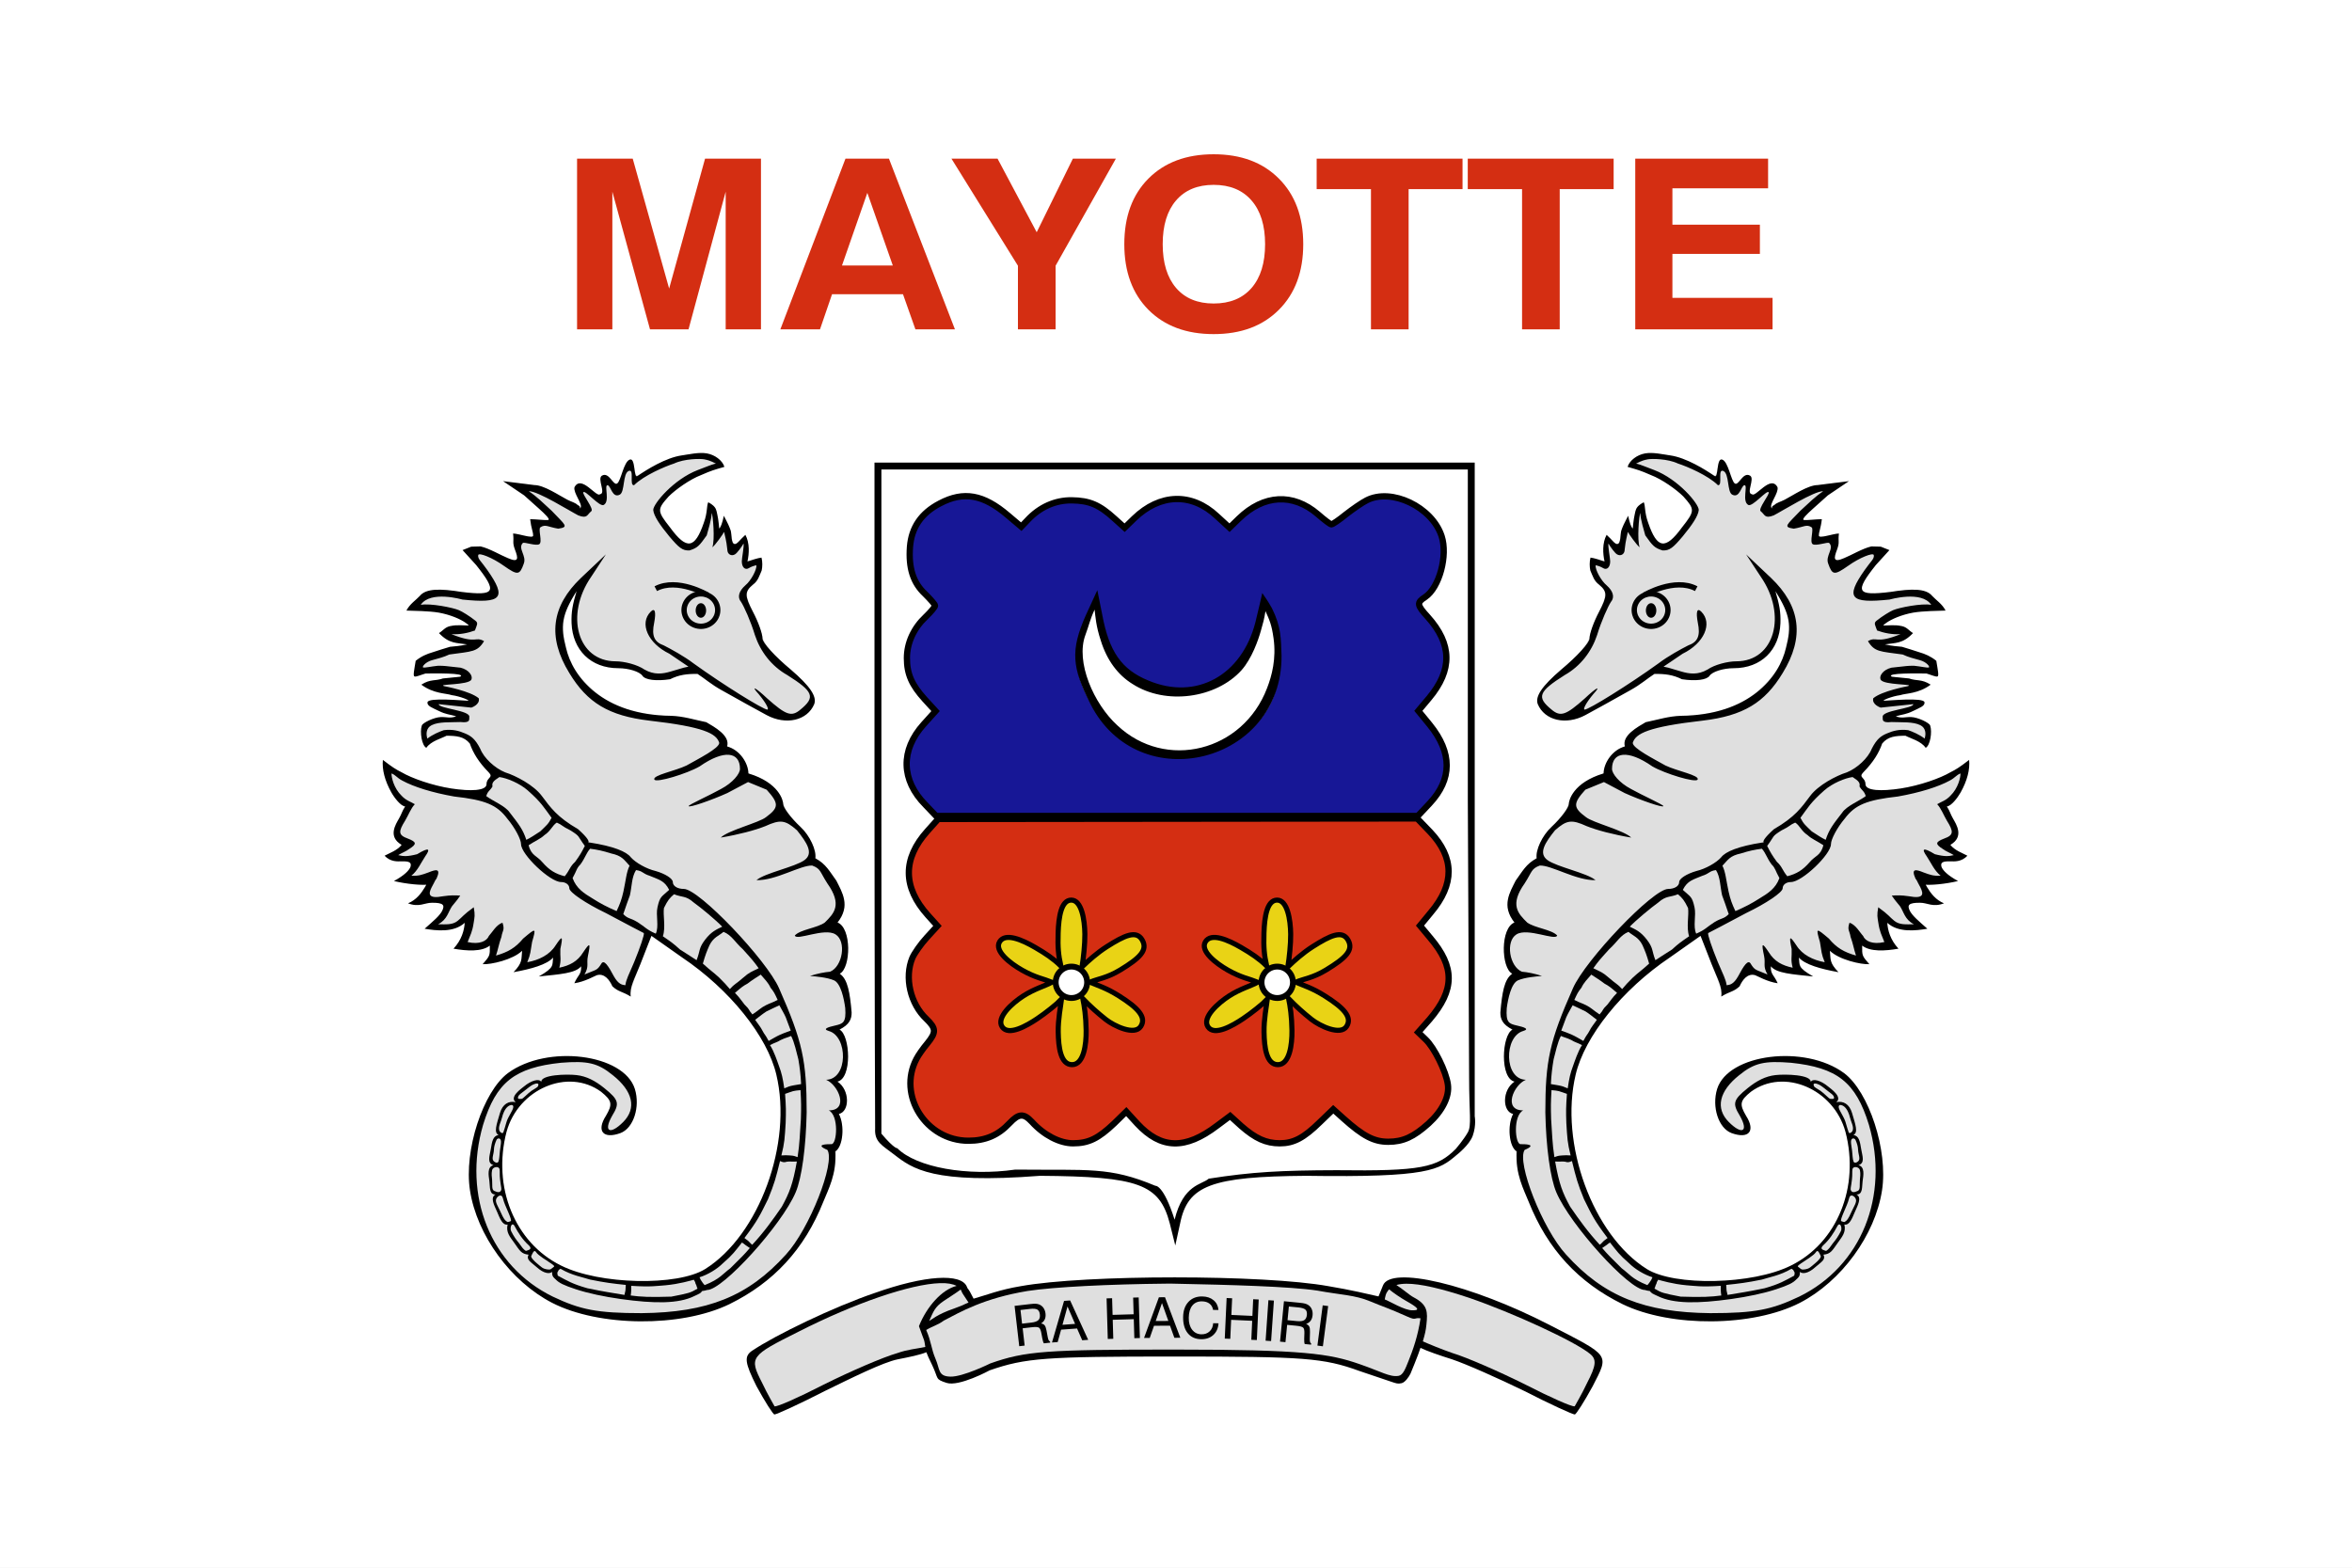
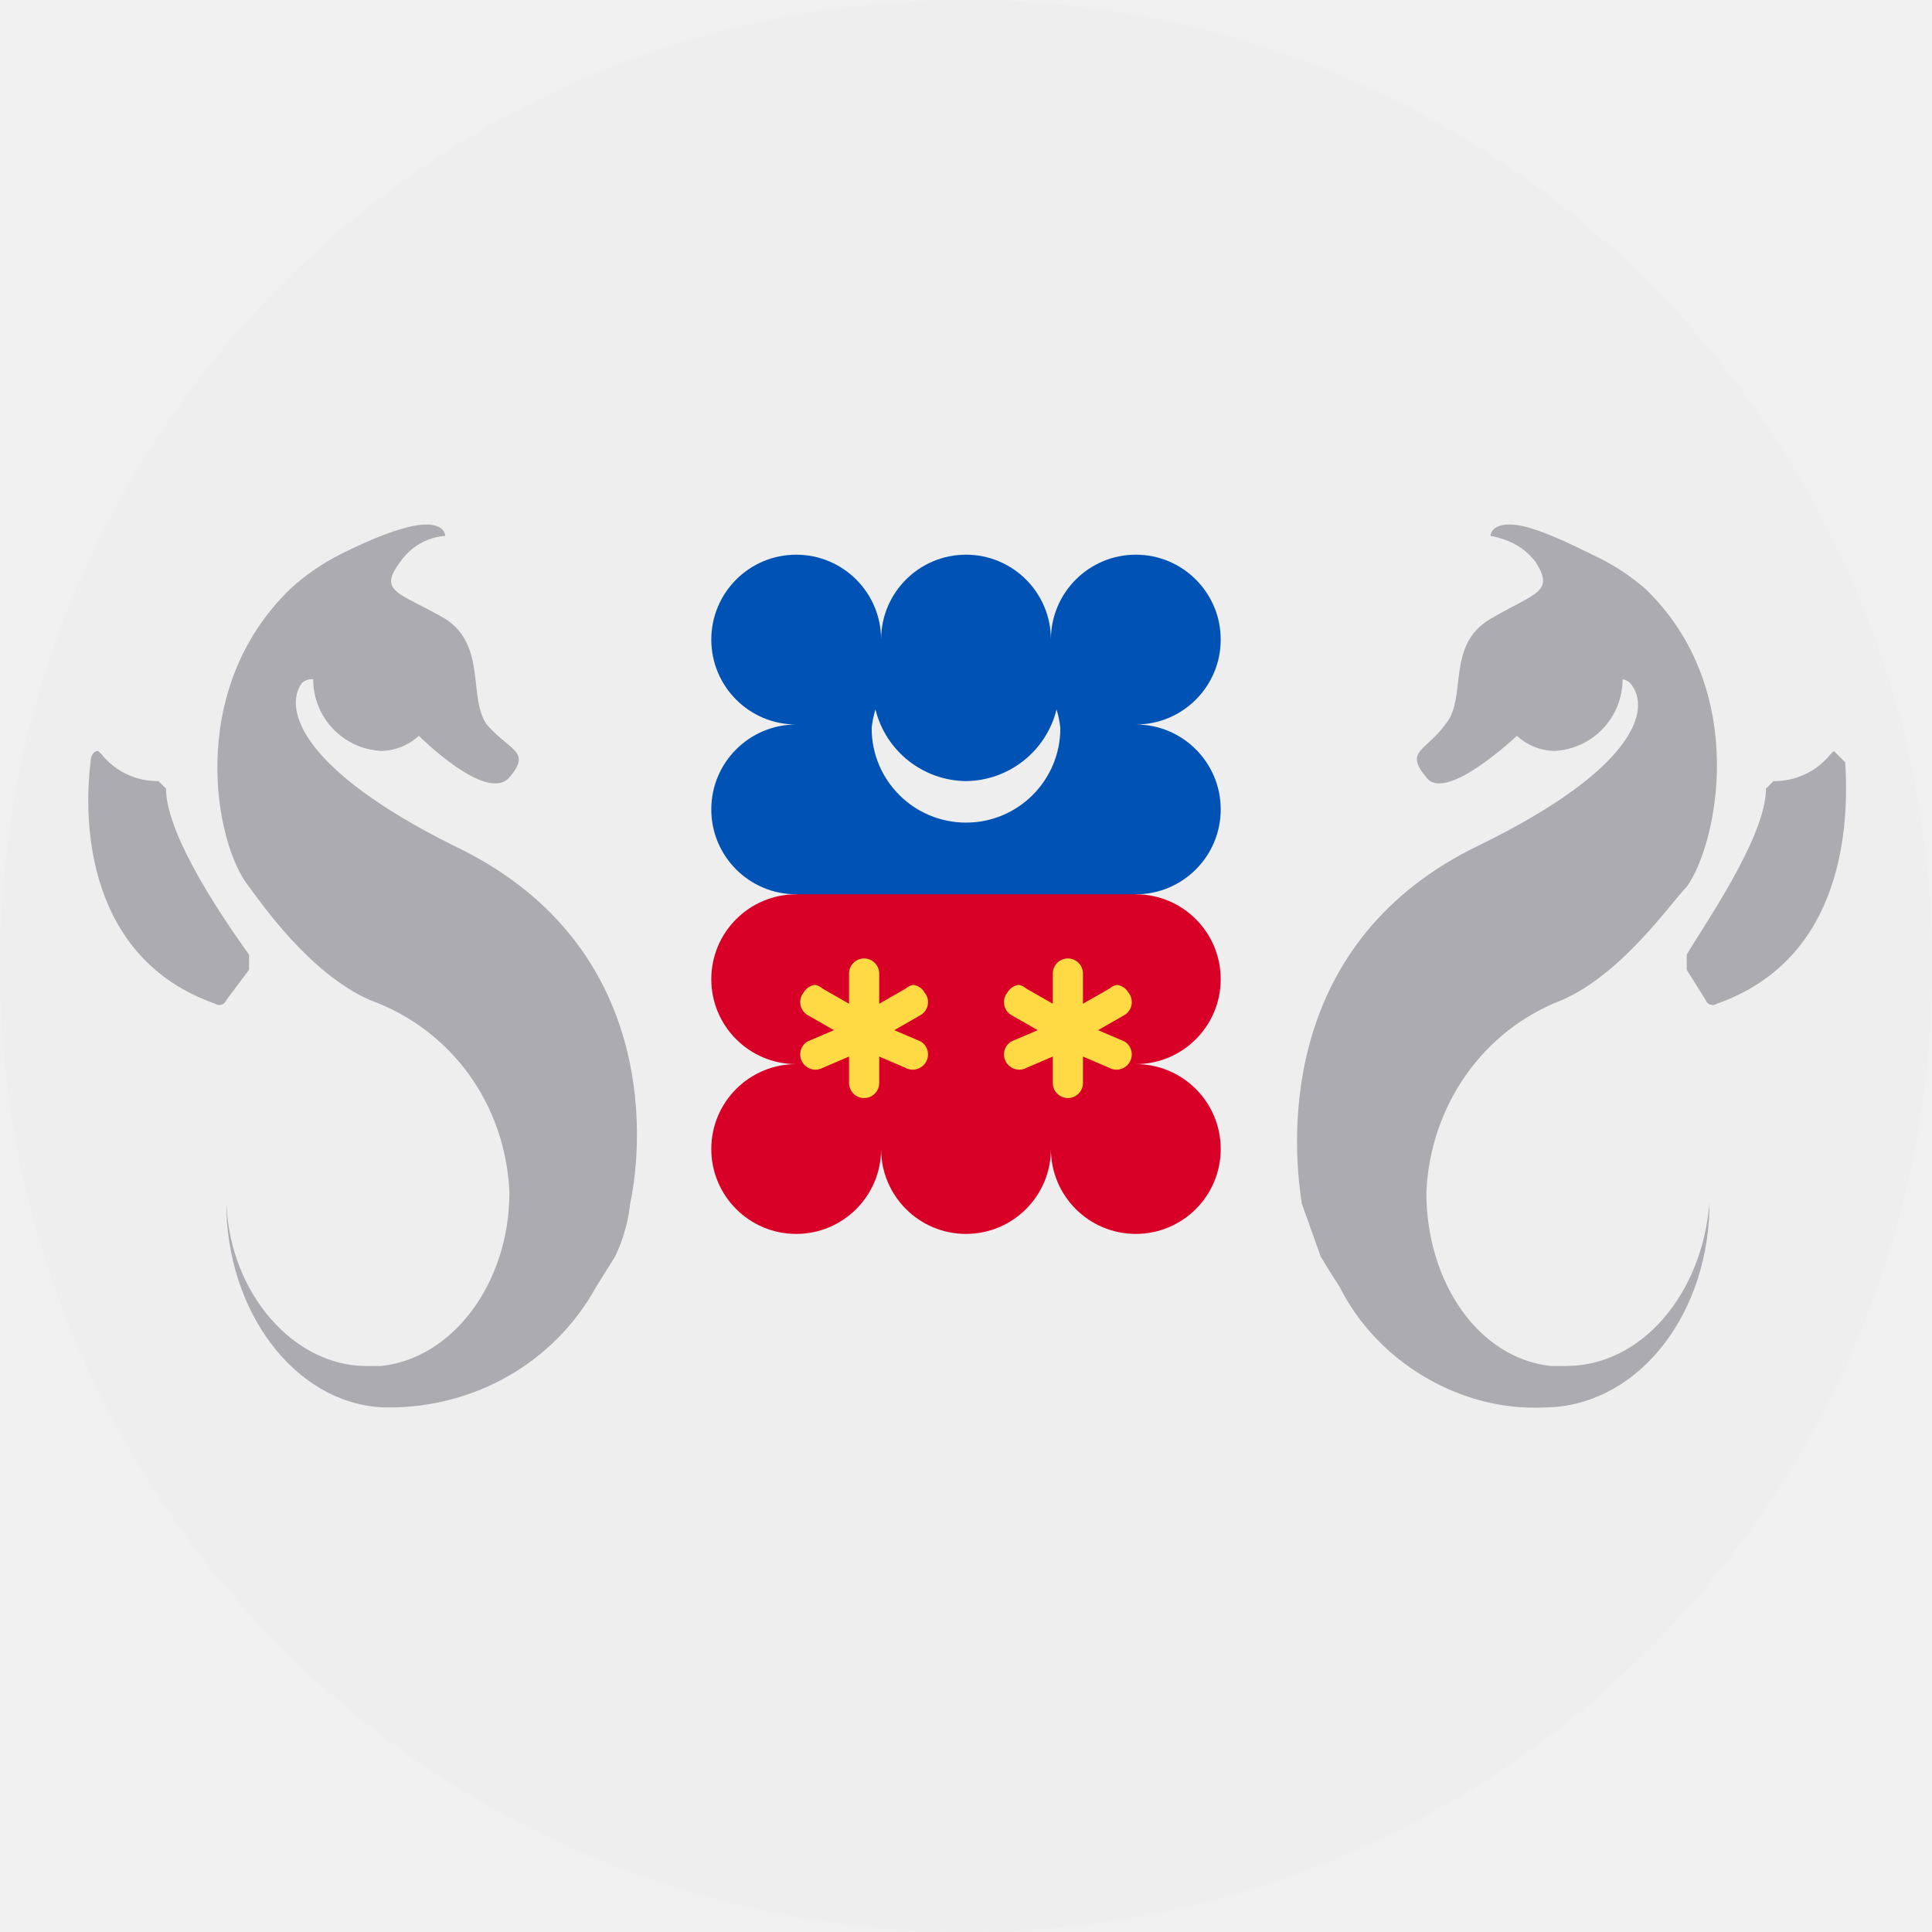
- <svg xmlns="http://www.w3.org/2000/svg" xmlns:xlink="http://www.w3.org/1999/xlink" width="750" height="500">
-   <path fill="#fff" d="M0 0h750v500H0z" />
-   <path fill="#d42e12" d="M184.013 105.044V50.605h17.751l11.61 41.43 11.451-41.43h17.83v54.439h-11.252V61.138l-11.848 43.906h-12.283l-12.006-43.906v43.906h-11.253m92.56-43.536L268.49 84.68h16.207l-8.123-23.172M269.6 50.605h13.868l21.04 54.439h-12.6l-3.962-11.198H265.32l-3.844 11.198h-12.64L269.6 50.605m67.004 54.439h-12.006v-20.29l-21.199-34.149h14.7l12.482 23.468 11.53-23.468h13.71l-19.217 34.15v20.289m34.155-27.164c0 5.987 1.427 10.644 4.28 13.97 2.853 3.302 6.841 4.952 11.966 4.952 5.177 0 9.206-1.65 12.085-4.952 2.88-3.326 4.32-7.983 4.32-13.97 0-5.987-1.44-10.631-4.32-13.933-2.88-3.326-6.908-4.99-12.085-4.99-5.125 0-9.113 1.652-11.966 4.953-2.853 3.302-4.28 7.958-4.28 13.97m-12.243 0c0-8.796 2.562-15.768 7.687-20.918 5.15-5.174 12.085-7.76 20.802-7.761 8.717 0 15.651 2.587 20.802 7.761 5.178 5.174 7.767 12.147 7.767 20.918 0 8.771-2.59 15.744-7.767 20.918-5.15 5.174-12.085 7.761-20.802 7.761-8.717 0-15.651-2.587-20.802-7.76-5.125-5.175-7.687-12.148-7.687-20.919m78.653 27.164V60.325h-17.316v-9.72h46.518v9.72h-17.196v44.72h-12.006m48.182 0v-44.72h-17.316v-9.72h46.518v9.72h-17.196v44.72H485.35m36.097 0v-54.44h42.358v9.462h-30.51V71.67h27.894v9.314h-27.895v14.007h31.937v10.052h-43.784" />
-   <g id="a">
-     <path fill="#dfdfdf" d="M4255 8413c-142-20-249-59-392-145-46-28-89-48-97-45s-17 27-21 56c-4 27-13 58-20 67-20 28-39 5-76-89-17-45-36-88-41-94-18-22-42-14-71 22-29 37-73 48-83 21-3-8-1-40 5-72 18-94-11-108-93-45-71 55-98 66-125 52-28-15-27-36 9-119 31-72 33-124 3-82-8 11-45 36-83 54-38 19-97 50-132 70-35 19-83 42-107 51-44 15-282 50-302 43-6-2 27-29 72-61 99-68 289-242 289-264 0-13-11-15-80-9-91 8-89 11-69-84 7-33 8-55 2-61s-37-4-84 6c-41 8-77 15-81 15-15 0-8-79 13-146 20-63 20-69 4-80-20-15-43-8-195 62-90 42-113 49-162 47-31-1-68-8-83-16l-28-14 65-70c77-84 155-196 167-241 22-75-52-88-301-56-136 18-228 15-273-9-35-18-155-130-155-145 0-5 58-12 129-15 149-6 257-32 346-81 84-46 82-56-9-56-76 0-120-12-160-44-19-15-19-16 0-37 29-32 85-57 154-68 35-6 65-12 67-15 2-2-29-9-69-15-104-17-250-60-321-96-64-32-67-36-80-129l-6-38 32 7c50 11 308 17 350 8 64-14 46-28-53-40-124-15-194-29-227-46l-26-14 54-26c30-15 99-36 154-47 234-48 263-75 67-65-161 8-225 2-220-23 5-28 104-76 207-102 63-16 39-28-64-32-93-3-163-27-192-66-23-29-9-161 18-178 6-3 18 1 27 9 9 9 50 31 91 51 77 37 78 37 188 20 47-7 88-46 123-118 17-34 52-88 78-120s56-69 66-82c19-23 19-24-2-66-11-24-23-51-26-60-18-62-324-41-565 39-96 32-238 102-302 149l-49 36v-39c0-96 75-259 150-326l48-43-49-94c-61-117-65-162-18-209 17-18 29-38 25-46-3-8-29-28-58-44-90-51-86-46-49-65 18-10 67-20 107-23 44-4 79-11 85-19 25-30-27-96-117-150-15-9-4-13 61-23 44-6 108-12 142-13l62-2-21-38c-25-45-72-94-111-118l-28-18 31-4c17-3 52-1 78 3 75 12 166 10 186-4 31-23 5-75-73-150l-68-66 44-7c83-12 188 1 244 30 29 14 54 25 56 23 14-15-40-160-75-200-8-9-12-20-8-25 4-4 58-7 119-7 87 0 120 4 146 18 19 9 36 17 38 17 1 0 3-21 3-47 0-34-7-55-26-80l-25-33h28c65 1 219 51 274 91 36 25 39 24 39-13-1-42-23-103-46-129-21-24-16-24 82 1 88 22 166 53 206 81 37 27 41 24 33-18-9-50-28-79-66-99-17-8-29-18-26-20 8-9 219 24 267 41 24 8 52 23 62 32 17 15 18 15 18-9 0-14-11-46-25-72s-25-49-25-52c0-8 55 9 119 37 35 16 76 29 91 29 34 0 74-31 105-80 17-27 43-47 93-72l70-35 4 41c5 37 170 471 186 488 7 7 208-131 402-275 117-87 386-354 465-462 217-296 288-500 289-830 0-182-12-279-54-454-92-374-306-730-549-910-160-119-349-159-701-148-426 13-692 102-889 295-146 144-242 332-282 552-6 36-11 124-11 195 0 244 55 413 175 542 104 111 215 172 357 194 135 21 289-24 384-111 66-61 69-90 17-194-46-93-50-117-21-146 27-27 83-26 147 5 93 43 139 148 131 294-8 131-69 216-207 286-134 67-202 80-411 79-173 0-191-2-275-28-168-51-270-119-349-229-180-254-279-690-221-972 45-215 165-448 332-640 282-326 656-475 1193-475 398 0 680 76 960 258 312 202 514 464 685 887 46 116 64 188 72 288 3 49 11 89 20 99 40 46 54 177 29 262l-15 48 31 27c55 49 49 155-13 226l-29 33 33 33c43 44 62 127 54 237-5 76-39 182-58 182-20 0-7 27 22 44 45 27 69 72 69 132 0 121-50 307-87 321-15 6-18 33-4 33 23 0 54 94 59 179 6 107-15 189-59 233l-29 30 31 64c27 55 31 71 26 117-11 106-128 302-216 360-32 21-41 33-41 56 0 67-55 166-147 265-96 102-127 148-147 220-14 46-29 70-71 112-49 49-153 111-215 127-13 3-20 13-20 29-1 64-80 171-150 203-35 16-40 22-40 51 0 41-34 82-114 137-76 51-196 82-381 98-389 32-562 97-745 279-111 110-154 184-194 330-33 121-35 234-5 322 21 62 88 188 100 188 4 0-2-33-13-72-26-95-29-251-5-327 33-106 98-185 189-232 62-32 92-39 198-49 110-10 184-32 220-65 54-50 175-56 291-16 30 11 86 23 125 26l72 7 93-65c96-66 511-300 584-329 133-53 283-16 346 85 51 81 5 157-212 353-176 158-218 212-241 304-10 39-42 124-73 188-73 157-74 184-5 256 27 29 57 69 65 90 16 37 23 121 12 133-6 5-73-9-108-22-11-4-13 11-10 80 2 54-2 97-9 116l-13 30-36-35c-37-36-64-45-76-26-3 5-10 34-15 64-10 63-50 161-60 149-4-4-13-25-20-45-6-21-15-38-20-38-4 0-11 24-15 53-11 86-23 122-50 147-22 21-28 22-35 10-5-8-10-26-10-40 0-44-28-133-65-208-72-144-140-130-280 55-80 106-92 139-70 187 53 112 275 263 484 328 39 12 71 25 71 29 0 19-50 64-94 85-50 23-108 28-191 17z" transform="matrix(.03574 0 0 -.03574 68.5 445.48)" />
-     <path d="M245.469 297.449c2.27-1.261-8.741-1.063-11.069-1.038-1.576.475-3.024 1.162-3.508.937-.484-.224-.095-1.984.396-4.976 1.733-1.422 3.528-2.185 5.438-2.741 1.821-.646 3.428-1.07 5.506-1.733 1.992-.238 2.637-.147 5.472-.765-3.325-.53-5.686-.123-8.993-3.606 1.337-.803 1.863-1.82 3.47-2.206 1.607-.344 2.172-.29 3.492-.29 2.53 0 3.27.463 1.577-.758-1.694-1.22-4.927-2.606-8.557-3.266-3.19-.55-8.03-.567-10.362-.66 1.07-2.117 3.062-3.354 4.272-4.674 1.98-2.42 6.53-2.366 13.35-1.266 10.78 1.32 11.44 0 4.62-8.58l-4.335-4.77 2.75-1.092 3.003-.081c2.86.66 6.502 2.863 8.702 3.743 3.52 1.54 3.33.09 2.23-2.77-.88-2.42-.243-2.407-.584-5.085 1.76 0 6.4 1.76 6.4.66 0-1.32-.608-2.203-.95-5.239 1.54 0 4.993.414 5.753.25s-1.057-1.914-2.907-3.573l-4.762-4.268-6.727-4.535 9.98 1.25c3.08 0 7.954 3.345 10.539 4.693 1.292.674 2.519.882 3.295 1.697 1.778.66-.358 2.421.93.8.657-1.18-2.385-4.67-1.972-6.493 2.181-4.16 7.07 3.455 8.133 2.225 2.035-.22-.996-4.958.618-5.919 2.303-1.371 3.614 3.338 4.854 2.506 1.24-.833 2.043-6.87 4.003-7.628s1.161 6.16 2.481 5.226c2.86-1.98 9.05-5.866 14.142-6.57 2.545-.353 5.511-1.085 8.022-.632 2.512.452 4.881 2.179 5.564 4.287-3.382.987-3.916 1.078-7.436 2.618-3.52 1.32-8.14 4.62-10.34 6.82-3.74 4.18-3.74 4.62.44 9.9 5.28 7.26 7.92 6.82 10.78-1.54 1.21-3.3.833-5.397 1.407-6.52.332.242 1.536.74 2.26 1.874.635.99 1.2 5.37 1.194 6.513.53-.322 1.024-1.76 1.52-4.067 1.322 2.55 1.7 3.388 2.14 4.598s.059 4.422 1.38 4.422c.77 0 1.704-1.487 3.343-2.935 1.416 2.658 1.214 5.98.649 8.498 1.108-.362 3.381-1.136 4.485-1.24.344 1.326.322 2.92.054 4.126-.803 1.725-1.052 3.21-2.812 4.53-2.64 2.2-2.64 3.52 0 8.58 1.76 3.3 3.08 7.04 3.08 8.58 0 1.32 3.96 5.72 9.02 9.9 6.16 5.28 8.36 8.58 7.48 11-2.2 5.28-9.02 6.82-15.18 3.52-2.86-1.54-9.24-5.06-14.3-7.92-3.41-1.87-5.655-3.908-7.735-5.216-3.342-.045-5.889.263-8.765 1.697-4.4.66-7.92.22-8.8-1.1s-4.4-2.42-7.7-2.42c-8.8 0-14.561-5.82-14.906-14.342-.132-3.703.368-6.043 1.597-10.212-4.857 7.67-5.142 11.207-3.398 17.974 2.101 9.446 11.867 21.54 33.427 21.76 4.07.11 7.48 1.264 11.329 2.035 2.46 1.457 7.709 4.247 6.643 7.745 3.992 1.064 6.732 5.203 6.79 8.598 9.8 2.933 11.098 8.682 11.098 9.782s2.42 4.4 5.5 7.26 5.121 7.484 4.742 10.034c3.41 1.76 4.632 4.33 6.706 7.126 1.758 3.569 4.685 8.01.367 13.348 4.521 1.676 4.323 14.477.713 16.331 2.656 1.825 3.226 6.278 3.792 12.34.025 2.04-.634 3.867-3.873 5.48.863.436 1.55 1.63 2.019 3.193.47 1.563.723 3.494.72 5.399-.002 1.905-.26 3.785-.815 5.248s-1.403 2.508-2.587 2.743c4.037 2.636 3.94 9.609.46 10.328 1.949 3.56 1.337 10.556-1.15 11.93.544 7.18-2.3 12.275-3.806 16.07-3.012 7.59-6.979 14.025-11.953 19.429-4.974 5.403-10.955 9.776-17.995 13.24-15.4 7.48-41.58 7.26-56.54-.44-13.2-6.82-23.98-21.56-26.18-35.86-1.98-12.76 4.18-31.46 12.1-37.4 12.54-9.24 36.96-6.16 40.48 5.06 1.76 5.72-.44 12.54-4.62 14.08-5.5 1.98-7.7-.66-4.62-5.5 2.2-3.74 1.98-4.84-1.54-7.7-10.56-7.7-26.4-.88-30.14 12.76-4.62 17.6 2.64 35.42 17.38 42.68 12.32 6.16 37.18 6.6 45.98 1.1 17.16-10.78 27.94-40.04 22.66-62.04-2.86-12.1-14.74-27.06-30.14-37.4l-9.68-6.82-3.52 9.02c-1.87 4.73-3.52 7.357-3.075 10.346-2.858-1.744-3.89-1.429-5.862-3.286-.88-1.98-2.503-4.2-4.923-3.54-.55.166-3.885 2.129-7.205 2.581 1.144-2.673 2.303-2.75 2.167-5.415-1.78 2.27-6.88 2.552-13.492 3.252 5.173-2.961 4.191-3.54 4.576-6.03-1.98 2.24-6.922 3.636-12.637 4.664 2.947-3.079 2.443-4.026 2.732-6.829-2.898 2.851-9.956 4.444-12.574 4.276 2.293-2.667 2.33-2.632 2.285-5.931-2.573 2.02-7.328 1.735-11.581.982 2.621-2.806 3.424-5.902 3.574-8.255-3.448 3.206-9.095 2.515-12.785 1.903 2.89-2.564 4.641-4.007 5.539-5.616 1.046-2.021.341-2.681-3.179-2.681-2.42 0-4.094 1.551-7.666.184 5.179-2.048 6.585-8.665 7.748-8.799 4.633-.532-6.445 8.432 3.472 6.544 2.477-.355 3.604-.312 5.441-.207-1.287 1.89-1.507 1.969-2.615 3.378-1.245 1.835-1.493 4.226-4.439 5.773 2.5.015 4.545.243 6.2-1.071s1.674-1.85 5.164-4.362c.476 2.631.241 3.158-.017 4.902-.446 3.018-1.029 3.812-1.937 6.199 3.79.878 6.119-.317 6.78-1.952.99-1.034 2.404-3.666 4.347-4.198.789 2.371-.05 2.463-.34 4.472-.827 2.259-1.032 3.867-1.74 5.987 3.846-1.095 6.208-2.482 8.642-5.41 4.18-3.52 4.18-3.52 2.86 1.1-.544 3.08-.412 3.768-1.53 6.427 3.704-.646 7.14-2.357 9.01-5.327 2.2-3.3 2.42-3.08 1.54 1.1-.124 2.812.364 3.267-.328 5.987 3.362-.711 5.828-2.027 7.588-4.887 2.2-3.3 2.42-3.08 1.54 1.1-.55 2.64.46 3.184-1.098 5.939 3.799-1.62 3.958-1.21 5.278-3.3.88-1.76 2.33.59 4.09 3.89 1.43 2.53 2.592 2.724 3.658 2.848.261-1.93 1.052-3.217 2.812-7.397 1.98-4.84 3.3-8.8 3.08-9.24-.44-.22-5.94-3.08-12.1-6.38-6.38-3.08-11.66-6.6-11.66-7.92 0-1.1-1.1-1.98-2.64-1.98-3.52 0-12.76-8.8-12.76-12.1 0-1.54-1.98-5.28-4.4-8.14-3.3-4.4-7.04-5.94-16.94-7.04-6.999-1.237-12.871-3.08-16.5-5.06-1.816-.95-2.064-1.754-3.459-2.295-.055 1.155.709 4.715 3.239 7.135 1.43 1.54 2.895 1.874 4.196 2.678-1.224 1.245-2.106 3.592-3.096 5.242-2.2 3.52-2.2 4.62.88 5.72 2.86 1.1 2.86 1.76.44 3.3-.99.77-2.48 1.3-3.524 1.972 1.635.406 2.913.509 6.033-.289 3.96-2.397 4.263-1.69 2.551.737-1.403 2.117-2.351 4.481-4.391 6.124 2.335.124 3.401-.294 5.491-1.064 2.2-.88 4.062-1.47 2.55 1.945-1.436 2.387-.643-1.284-2.006 1.865-2.349.454-7.683-.106-11.584-1.049 3.51-1.925 4.794-3.43 5.234-4.42.66-1.98-1.234-1.861-2.994-1.861-.77 0-3.315.308-5.217-1.803 1.58-.86 3.982-1.638 5.428-3.452-4.51-2.6-1.89-6.542-.838-8.414.87-1.496.941-2.288 1.952-3.841-1.388-.101-3.415-2.73-4.405-4.49-2.09-3.74-2.997-7.294-2.694-10.351 2.981 2.3 4.137 3.042 5.994 3.964 3.152 1.885 9.917 4.256 15.894 5.16 5.977.904 11.166.787 11.166-1.413s2.392-2.018.662-3.777c-3.239-3.293-4.982-6.25-5.991-9.164-1.886-2.283-4.267-2.451-7.423-2.484-1.674.895-4.94 1.675-6.448 3.853-1.418-.678-2.149-5.047-1.43-7.127.308-.893 3.951-2.604 6.006-2.676 2.054-.072 3.145.513 4.954-.254-2.13-.613-3.294-.577-5.513-1.683-1.973-.984-3.886-1.568-3.627-2.82.32-1.55 11.233-.494 12.773-.439 1.265.055-2.386-1.46-5.076-1.8-1.765-.632-5.7-.385-9.68-3.339 2.937-1.887 4.484-1.093 6.892-1.982m9.065.362c-.886 1.865-11.493 1.358-8.543 2.128 0 0 8.193 1.51 10.904 3.838.48 2.06-2.38 2.973-2.38 2.973l-10.39-1.107c-.11 1.422 10.1 1.959 9.75 4.095-.115.693.565 1.998-2.834 1.61-3.094.143-6.89-.172-9.188 1.016-1.67.833-1.87 2.683-1.346 4.268 1.511-1.232 3.916-2.246 5.236-2.686 2.818-.365 4.857.214 6.762 1.029s3.229 1.687 4.885 4.946c1.1 2.86 4.62 6.16 7.92 7.48 3.52 1.1 9.144 4.113 11.66 7.48 2.79 3.732 4.87 6.757 11.59 10.638 6.6 5.94.9 3.829 3.726 4.263 7.575 1.163 11.744 2.919 13.064 4.679 1.54 1.76 5.06 3.74 7.92 4.4 3.08.88 5.5 2.42 5.5 3.52 0 1.32 1.54 2.2 3.52 2.2 4.84 0 26.4 22.66 30.36 31.68 7.48 16.94 8.8 23.1 8.8 39.6-.22 11-1.54 20.9-3.52 25.52-4.4 10.34-23.163 31.115-28.223 31.115-.894.253-.533.161-1.594.333-.486.726-.764.796-2.483 1.599-2.498 1.248-5.7 1.858-9.606 1.97-3.906.111-8.514-.276-13.825-1.02-5.31-.744-10.518-1.846-14.397-3.133-3.88-1.287-5.307-1.984-6.432-3.17-.336-.356-1.23-.817-1.08-2.363-.798.727-2.653.555-4.87-1.45-1.8-1.63-3.532-2.389-2.63-4.026-2.38-.249-2.787-1.26-4.662-3.897-1.234-1.734-2.636-3.267-2.036-5.72-1.64.326-2.452-1.968-3.391-4.141-.824-1.905-2.292-4.5-.465-5.44-2.1.053-1.706-2.515-1.962-4.301-.255-1.786-.782-4.56 1.336-5.045-2.17-.685-1.24-2.926-.914-4.936.458-2.82.717-4.345 2.517-4.718-1.609-.719-.628-3.365.433-6.975.85-2.894 2.798-3.95 5.04-3.47-2.144-1.635 1.772-4.304 2.614-5.006 2.338-1.952 4.997-2.677 5.519-1.408-.225-2.375 8.068-2.585 11.24-2.227 3.173.358 5.96 1.789 8.93 4.209 4.62 3.74 4.84 4.84 2.42 8.8-2.86 5.06-.66 6.16 3.52 1.98 4.4-4.4 3.08-9.9-3.3-14.96-4.84-3.96-8.14-4.62-16.5-3.96-14.74 1.54-20.68 6.16-24.86 19.8-6.6 22.66 2.42 45.1 22.22 54.78 8.8 4.18 14.08 5.28 28.38 5.28 20.9-.22 33.88-5.28 45.98-18.7 7.48-8.14 15.84-29.406 13.2-33.366-4.294-1.827 0-1.834 1.32-1.834 1.76 0 2.42-9.116-.856-10.773 6.539.025 3.076-8.146-.86-9.754 3.524-.084 5.268-3.53 5.373-7.176.104-3.646-1.43-7.491-4.461-8.373-2.285-.665-.181-1.273 1.964-1.76 2.558-.582 3.541-.964 3.226-5.521-.38-2.987-1.43-7.979-3.595-8.899-2.228-.947-5.698-1.222-7.633-1.396 2.35-.757 4.59-1.197 6.403-1.348 3.96-1.65 5.295-9.659 1.735-11.901-3.561-2.243-12.523 2.165-12.994.346 1.747-1.912 7.16-2.383 9.564-4.13 2.942-2.893 5.655-5.655.815-12.475-2.42-3.74-2.035-4.667-4.837-5.7-3.714-.15-11.68 4.85-17.774 4.655 2.791-2.323 12.284-4.187 15.313-6.384 3.029-2.196.73-5.608-2.382-9.511-3.74-3.3-5.28-3.52-10.12-1.32-3.3 1.32-8.523 2.694-14.183 3.641 2.197-2.267 12.203-4.741 14.403-6.501 4.18-3.08 4.18-4.372.22-8.772l-5.924-2.435-6.616 3.507c-4.84 2.2-12.33 4.811-12.33 4.151 0-.44 6.83-3.491 10.35-5.471 3.74-1.98 6.018-4.84 6.018-6.38 0-5.5-5.075-6.23-12.853-.81-3.96 2.31-13.846 5.325-14.437 4.213-.732-1.379 6.63-2.729 10.272-4.503 3.616-2.063 10.407-5.446 10.407-7.206-.893-2.984-4.907-5.114-22.287-7.094-12.98-1.54-19.8-5.72-25.52-15.18-7.04-11.44-5.72-21.34 3.74-30.36l7.92-7.48-4.62 7.04c-8.58 12.32-4.4 27.06 7.7 27.06 2.86 0 7.04 1.1 9.24 2.64 3.08 1.76 5.761 1.38 8.347.618l4.205-1.238 1.457-.314-6.089-4.126c-6.82-3.3-9.68-9.68-5.94-13.42 1.32-1.32 1.76 0 1.1 3.52-.88 4.18 0 6.16 3.08 7.26 2.2 1.1 6.6 3.52 9.46 5.72 9.46 6.82 22.22 14.74 23.54 14.74.66 0-.44-2.2-2.86-5.06-2.42-2.64-1.1-2.2 2.86 1.54 5.94 5.28 7.7 5.94 10.56 3.52 4.84-3.96 4.18-5.72-4.18-11-5.06-2.86-8.58-7.48-10.34-12.76-1.32-4.4-3.52-9.24-4.4-10.56-1.32-1.54-.66-3.52 1.32-5.28 1.87-1.54 3.74-5.117 3.54-6.427-.868.164-1.528.407-2.44.927-1.1.66-2.2-.22-2.2-2.2 0-.99.762-4.74.556-5.662-.52.955-2.096 3.132-2.756 3.462-1.1.66-2.42 0-2.42-1.54-.33-3.19-.74-4.123-1.013-5.624-.451.82-2.73 4.109-3.763 4.898.878-2.428.184-10.223-.193-10.947-.065 2.088-1.242 5.8-1.596 7.142-2.336 3.294-2.904 4.013-5.533 4.81-2.228.083-3.302-.83-6.382-4.46-3.08-3.74-4.964-6.542-5.143-8.448 0-1.98 6.527-9.811 14.256-12.757 3.274-1.19 3.718-1.527 5.727-2.063-.547-.123-1.35-.887-3.738-1.333-1.25-.233-6.316-.216-9.585 1.336-2.923.938-9.68 3.824-12.76 6.904-1.67.281.225-5.339-1.725-4.528-1.95.812-1.178 6.665-2.824 7.543-2.468 1.316-2.866-3.006-3.966-3.006-1.1.11.886 5.127-1.157 6.296-1.337.766-5.968-4.919-6.518-4.039-.406.687 3.576 5.388 2.502 6.086-1.326 1.045-1.197 2.443-4.13 1.282-2.404-1.212-13.02-7.877-15.754-7.686 2.537 1.664 4.51 3.687 7.261 6.2 4.4 4.62 5.644 5.196 2.124 5.732-3.27-.536-4.078-1.525-5.692-.433-.807.545.738 4.71-.355 5.377-1.093.666-4.846-.799-5.265-.366-1.677 1.733 1.307 4.055.317 6.585-1.32 3.74-1.98 3.74-6.38.66-3.52-2.53-8.02-4.34-8.154-3.383-.178 1.258.894 1.843 2.874 4.703 6.38 9.02 4.62 10.78-7.92 9.46 0 0-10.212-2.98-13.27 1.689 3.02-.567 10.259.873 12.19 1.71 1.045.454 3.309 1.81 5.264 3.364.977.777.412 1.387-.18 3.105-2.289.825-4.782 1.328-7.482 1.177 8.165 3.288 7.434.57 10.394 2.221-2.126 3.508-3.818 3.248-11.09 4.266-1.802.861-3.543 1.268-5.523 1.818-2.035.55-3.294 2.128-2.791 2.308.502.18 2.498-.324 4.74-.545 2.63.034 1.269.011 7.162.618 2.755.672 3.988 2.695 3.455 3.798z" transform="translate(-98.734 -81.609)" />
-     <path d="M323.901 276.313c0 1.285-.747 2.327-1.668 2.327-.92 0-1.668-1.042-1.668-2.327s.747-2.327 1.668-2.327c.898 0 1.635.992 1.667 2.245" transform="translate(-98.734 -81.609)" />
-     <path fill="none" stroke="#000" stroke-width="1.7" d="M228.519 196.421c-1.056 2.672-4.157 4.012-6.926 2.993-2.77-1.018-4.159-4.01-3.103-6.681 1.056-2.672 4.157-4.012 6.926-2.993 2.766 1.017 4.156 4.002 3.107 6.672" />
-     <path fill="none" stroke="#000" stroke-width="1.7" d="M209.11 187.76c6.945-3.663 16.541 2.02 16.541 2.02" />
-     <g fill="#dfdfdf">
-       <path d="M255.781 332.439c-.248-1.18.29-1.767 2.2-2.992 2.358.292 6.454 1.97 9.05 4.269 4.422 3.916 5.093 5.375 7.586 8.727-1.017 2.013-1.678 2.448-3.607 4.325-1.958 1.282-3.117 2.06-4.447 2.697-1.062-3.293-2.354-4.92-5.287-8.704-1.371-2.092-5.426-3.685-7.482-5.234.444-1.638 1.257-1.767 1.987-3.088zM272.322 347.97c2.025-1.307 2.562-3.156 3.968-4.002 1.852.797 1.37 1.026 4.377 2.5 3.232 2.044 2.063 1.588 4.556 4.94-1.017 2.013-1.552 2.953-3.101 5.082-1.706 1.535-1.729 2.693-3.311 4.591-2.957-.767-4.88-1.89-7.18-4.537-1.625-1.966-3.533-2.043-4.326-5.36 2.085-1.386 3.782-2.02 5.017-3.214zM283.813 357.314c1.52-2.064 1.805-3.534 3.084-5.012 2.231.292 4.023.647 6.65 1.49 3.611.78 4.084 1.967 5.945 3.93-1.017 2.013-1.173 4.594-1.965 8.239-.57 2.545-1.097 3.955-2.175 6.232-2.956-1.272-5.131-2.395-7.685-4.032-2.635-1.587-5.174-3.18-6.346-6.497 1.328-2.395 1.257-3.155 2.492-4.35zM299.596 367.163c.636-2.822.542-5.807 1.948-8.043 2.231.293 1.876 1.026 4.503 1.87 2.727 1.159 4.589 1.461 6.071 4.434-2.406 2.266-2.94 1.943-3.733 5.587-.569 2.545.545 6.102-.533 8.38-2.956-1.273-3.237-2.017-5.791-3.654-2.635-1.587-2.9-.907-4.578-2.582.949-2.901 1.509-4.292 2.113-5.992zM310.455 371.203c1.267-2.57 1.805-3.156 3.21-4.381 2.61 1.05 3.77.395 6.272 2.627 2.348 1.664 7.24 5.755 9.101 7.717-1.774.877-3.43 1.483-5.5 4.199-2.07 2.716-1.476 3.45-2.68 6.485-2.199-1.399-3.237-2.143-5.287-3.4-2.129-1.967-3.026-2.55-5.462-4.225.95-2.774-.006-6.817.346-9.022zM324.976 383.073c1.267-2.57 3.068-3.03 4.473-4.255 2.61 1.05 3.644 3.299 6.145 5.532 3.106 3.432 3.578 3.986 5.06 6.075-2.279 1.13-2.925 1.23-4.995 3.062-2.14 1.896-2.738 1.935-4.194 3.581-1.568-1.777-1.344-1.637-3.393-3.653-2.13-1.966-2.395-1.917-5.21-4.476.823-2.901 1.257-3.914 2.114-5.866zM337.098 395.321c1.52-1.18 2.941-2.02 4.22-2.866 1.222 1.429 2.381 2.541 3.115 4.143 1.212 1.538 1.306 1.84 2.283 3.929-2.28 1.13-2.042.851-3.733 1.673-1.644.8-2.36 1.682-4.321 2.95-1.567-1.778-.46-1.133-2.508-3.149-.993-1.208-1.512-2.17-3.063-3.719 2.211-1.89 2.52-2.145 4.007-2.961zM343.096 404.223c1.836-.865 2.626-1.325 4.158-1.982 1.031 1.934 1.307 2.226 2.04 3.827.455 1.348.801 2.03 1.59 4.245-1.712.624-2.232.788-3.355 1.294-1.147.517-2.36 1.24-3.69 2.002-1.251-2.345-1.217-1.827-1.94-3.21-.677-1.335-1.133-1.729-2.368-3.53 1.832-1.386 2.393-1.893 3.565-2.646zM347.65 413.33c1.836-.865 1.822-.655 3.354-1.312 1.032 1.934 1.754 5.35 2.309 7.443.41 2.375.756 5.02.874 7.905-1.622.312-.952.12-2.372.402-1.411.28-1.487.334-2.996.962-.448-3.15-.836-4.886-1.652-7.037-.543-1.513-1.668-4.943-2.904-6.744 1.565-.85 2.215-.866 3.387-1.619zM351.623 429.624c.567-.132 1.174-.233 2.372-.33.228 4.121.236 5.127.121 9.228-.304 4.295-.36 7.789-1.045 12.147-.775-.224-.953-.46-2.372-.536-1.417-.076-1.333-.1-2.797-.007 1.025-4.087 1.06-5.488 1.363-10.354.127-3.79.117-5.015-.188-9.283 1.118-.359 1.597-.604 2.546-.865zM349.659 452.124c.567-.132 1.978.035 3.176-.062-1.29 7.246-2.354 9.948-4.79 14.407-2.894 4.206-5.717 8.146-9.438 12.147-.46-.32-.774-.74-1.211-1.162-.422-.406-.777-.53-1.28-.988 4.24-5.605 4.989-7.274 7.525-12.408 2.09-5.129 2.438-6.533 3.829-12.14 1.118.445 1.24.468 2.189.206zM336.355 478.642c.725.468.37.303 1.48 1.01-1.737 2.067-2.98 3.251-6.219 6.46-2.447 1.795-3.18 3.361-8.19 5.381-.596-.67-.621-.758-.91-1.187-.28-.414-.399-.52-.713-1.324 2.543-.783 5.552-2.557 7.462-4.477 3.162-2.719 3.957-3.944 6.062-6.605.487.319.71.436 1.028.742zM320.54 491.048c.398.63.247.813.621 1.556-2.272 1.353-2.78 1.468-8.353 2.555-6.85.231-9.735.068-12.952-.365.117-.857.127-.936.165-1.746.036-.766-.063-.516-.003-1.336 6.405.425 8.35-.004 10.884-.168 4.559-.425 7.995-1.497 9.078-1.772.487.887.432.654.56 1.276zM298.174 493.191c-.137.676-.11.456-.316 1.422-5.308-.923-5.414-.809-11.836-2.132-4.84-1.376-6.437-2.42-9.43-4.014-.219-1.057-.158-.93.082-1.37.317-.58.078-.395.796-.832 3.559 2.137 7.371 2.764 9.414 3.45 4.87 1.002 7.28 1.27 11.4 1.709-.05.931-.06 1.145-.11 1.767zM275.227 485.736c-.806.61-.866.893-1.879.752-1.653-.23-1.866-.698-3.454-1.994-.778-.636-1.988-1.867-1.747-2.308.317-.58.852-2.324 1.555-1.188.614.994 3.234 2.53 4.786 3.596 1.235.848 1.052.905.739 1.142zM267.281 480.289c-.94.297-.704.483-1.477-.185-.627-.543-1.063-1.457-2.204-2.798-.651-.766-1.954-2.97-2.015-3.469-.174-1.428.622-2.371 1.242-1.188 1.106 2.11 2.52 4.316 4.474 6.096 1.108 1.009.355 1.426-.02 1.544zM261.567 471.093c-.94.297-.838.483-1.61-.185-.627-.543-1.254-1.953-1.982-3.557-.428-.944-1.38-2.357-1.033-3.29.386-1.036 1.739-1.746 2.09-.474.636 2.296.845 2.326 1.93 5.025.418 1.04.98 2.363.605 2.481zM258.486 461.316c-.368.707-1.046.622-2.147.127-.886-.398-.554-1.8-.686-3.557-.07-.944-.264-1.821-.006-3.066.224-1.083 2.266-1.475 2.403-.162.1.957-.042 1.514.144 3.15.3 2.644.58 2.956.292 3.508zM257.683 452.075c-.214.597-1.09.398-1.61-.23-.62-.75.115-2.069.161-3.557.03-.946.293-1.899.798-3.066.313-.726 1.444-.812 1.465.508.01.644-.172 1.48-.348 2.881-.192 1.538-.124 2.51-.466 3.464zM259.245 442.745c-.214.597-1.168.031-1.343-.766-.263-1.195.567-2.512.92-3.958.298-1.214.845-2.658 1.825-3.469.715-.591 2.008-.917 1.733.374-.213 1.001-1.645 2.91-2.133 4.534-.446 1.484-.66 2.331-1.002 3.285zM265.093 432.075c-.634.024-1.37.202-1.164-.587.183-.705.867-1.052 2.17-2.084.667-.527 1.838-1.491 2.494-1.816.757-.375 2.242-.844 1.734.374-.213.51-.887.722-2.089 1.542-1.28.874-2.714 2.554-3.145 2.571z" transform="translate(-98.734 -81.609)" />
-     </g>
+ <svg xmlns="http://www.w3.org/2000/svg" width="512" height="512" viewBox="0 0 512 512">
+   <mask id="a">
+     <circle cx="256" cy="256" r="256" fill="#fff" />
+   </mask>
+   <g mask="url(#a)">
+     <path fill="#eee" d="M0 0h512v512H0z" />
+     <path fill="#acabb1" d="M113 139c-4 0-11 2-23 8a59 59 0 0 0-13 9c-28 27-20 68-11 79 3 4 16 23 32 30 22 8 36 28 37 51 0 24-15 44-34 46h-4c-19 0-36-19-37-43v2c1 29 20 52 43 52s44-12 55-32l5-8a43 43 0 0 0 4-14c4-19 6-70-47-95-40-20-45-36-40-43a4 4 0 0 1 3-1 19 19 0 0 0 18 19 15 15 0 0 0 10-4s18 18 24 11 0-7-6-14c-5-7 0-21-11-28-12-7-18-7-12-15a16 16 0 0 1 12-7s0-3-5-3zm287 0c-5 0-5 3-5 3 5 1 9 3 12 7 5 8 0 8-12 15s-6 21-12 28c-5 7-11 7-5 14 5 7 24-11 24-11a15 15 0 0 0 10 4 19 19 0 0 0 18-19 4 4 0 0 1 2 1c6 7 1 23-40 43-52 25-50 76-47 95l5 14a189 189 0 0 0 5 8c10 20 32 33 54 32 24 0 43-23 44-52v-2c-2 24-18 43-38 43h-4c-19-2-33-22-33-46 1-23 15-43 36-51 16-7 29-26 33-30 8-11 17-52-11-79a59 59 0 0 0-14-9c-12-6-18-8-22-8zM26 199c-1 0-2 1-2 3-2 16-1 52 33 64a2 2 0 0 0 3-1l6-8v-4c-5-7-22-31-22-44l-2-2a19 19 0 0 1-15-7l-1-1zm460 0-1 1a19 19 0 0 1-15 7l-2 2c0 13-17 37-21 44v4l5 8a2 2 0 0 0 3 1c34-12 35-48 34-64l-3-3z" />
+     <path fill="#0052b4" d="M211 147a22.5 22.5 0 0 0 0 45 22.5 22.5 0 0 0 0 45l45 32 45-32a22.5 22.5 0 0 0 0-45 22.5 22.5 0 1 0-22.5-22.5 22.5 22.5 0 0 0-45 0A22.5 22.5 0 0 0 211 147z" />
+     <path fill="#d80027" d="M211 327a22.5 22.5 0 0 1-22.5-22.5A22.5 22.5 0 0 1 211 282a22.5 22.5 0 0 1-22.5-22.5A22.5 22.5 0 0 1 211 237h90a22.5 22.5 0 0 1 22.5 22.5A22.5 22.5 0 0 1 301 282a22.5 22.5 0 0 1 22.5 22.5A22.5 22.5 0 0 1 301 327a22.5 22.5 0 0 1-22.5-22.5A22.5 22.5 0 0 1 256 327a22.5 22.5 0 0 1-22.5-22.5A22.5 22.5 0 0 1 211 327z" />
+     <path fill="#eee" d="M232 188a25 25 0 0 0-1 5 25 25 0 0 0 25 25 25 25 0 0 0 25-25 25 25 0 0 0-1-5 25 25 0 0 1-24 19 25 25 0 0 1-24-19z" />
+     <path fill="#ffda44" d="M283 254a4 4 0 0 0-4 4v8l-7-4a4 4 0 0 0-2-1 4 4 0 0 0-3 2 4 4 0 0 0 1 6l7 4-7 3a4 4 0 0 0-1 6 4 4 0 0 0 5 1l7-3v7a4 4 0 0 0 4 4 4 4 0 0 0 4-4v-7l7 3a4 4 0 0 0 5-1 4 4 0 0 0-1-6l-7-3 7-4a4 4 0 0 0 1-6 4 4 0 0 0-3-2 4 4 0 0 0-2 1l-7 4v-8a4 4 0 0 0-4-4zm-54 0a4 4 0 0 0-4 4v8l-7-4a4 4 0 0 0-2-1 4 4 0 0 0-3 2 4 4 0 0 0 1 6l7 4-7 3a4 4 0 0 0-1 6 4 4 0 0 0 5 1l7-3v7a4 4 0 0 0 4 4 4 4 0 0 0 4-4v-7l7 3a4 4 0 0 0 5-1 4 4 0 0 0-1-6l-7-3 7-4a4 4 0 0 0 1-6 4 4 0 0 0-3-2 4 4 0 0 0-2 1l-7 4v-8a4 4 0 0 0-4-4z" />
  </g>
-   <use xlink:href="#a" transform="matrix(-1 0 0 1 750 0)" />
-   <path d="M278.855 412.412c-12.98 4.4-31.68 13.42-39.16 18.48-2.42 1.76-2.2 3.74 1.54 11.22 2.64 4.84 5.28 9.02 5.72 9.02.66 0 7.92-3.3 16.06-7.48 8.14-3.96 18.54-9.185 23.32-10.12 3.655-.715 6.993-1.392 9.059-2.25.832 2.02.32.894 1.836 4.068 2.18 4.56.823 4.457 4.591 5.705 3.974 1.316 13.774-4.003 13.774-4.003 11.44-3.96 17.82-4.4 58.96-4.4s47.52.44 58.96 4.62c0 0 9.206 3.132 10.39 3.51 1.175.377 1.796.674 3.038.376 1.133-.272 2.313-2.005 2.835-3.051 0 0 2.53-6.079 3.18-8.212 2.191 1.055 6.187 2.427 10.037 3.637 4.62 1.54 14.96 6.16 23.1 10.12 8.14 4.18 15.4 7.48 16.06 7.48.44 0 3.08-4.18 5.72-9.02 5.28-10.34 5.72-9.46-13.42-19.36-25.52-13.2-51.04-19.14-53.46-12.76-.44 1.21-.813 1.918-1.418 3.487-2.557-.589-9.252-2.167-15.962-3.267-20.68-3.74-77.44-3.74-98.12 0-6.71 1.1-11.246 2.935-15.038 3.987-2.146-4.294-1.697-2.586-2.137-3.796-1.76-4.4-13.405-3.711-29.465 2.009z" />
-   <g fill="#dfdfdf">
-     <path d="M299.75 409.25c-9.447.297-27.166 6.347-45.094 15.469-15.4 7.7-15.836 8.141-11.656 16.281 1.76 3.74 3.749 7.06 3.969 7.5.005.003.025.03.031.031.82.216 7.677-2.825 15.562-6.875 8.36-4.18 18.943-8.774 23.563-10.094 3.41-1.21 5.888-1.32 8.937-1.968-.556-3.241.133-.446-2.03-6.625 2.495-6.259 7.316-11.667 12-12.844-1.205-.643-2.99-.947-5.282-.875z" />
-     <path d="M372.031 409.406c-18.237.174-36.17 1.065-44.375 2.344-13.97 2.31-21.503 6.738-26.688 9.437-1.896 1.416-3.56 1.76-5.625 3 1.637 3.708 1.573 5.94 2.97 9.188 1.468 3.417.734 5.577 4.75 5.687 4.014.11 12.75-4.219 12.75-4.219 11.22-3.96 17.83-4.406 58.75-4.406 41.14 0 49.428 1.31 58.937 4.625 6.893 2.373 9.735 4.246 12.5 3.75 1.42-.255 2.16-2.306 3.156-4.781 1.357-3.372 2.994-7.9 3.813-13.563-2.163-.315-1.208.79-4.157-.53-6.367-2.855-7.578-3.072-11.781-4.844-4.988-2.105-9.654-2.109-16.969-3.47-8.58-1.32-27.65-1.836-46.281-2.218-.589.004-1.162-.006-1.75 0z" />
-     <path d="M448.469 409.438c-1.242.01-2.297.144-3.188.406 1.92 1.207 4.162 3.223 5.407 3.875 4.62 2.42 4.601 4.657 4.156 8.813-.206 1.92-.382 2.652-1.125 5.281 1.724.778 5.98 2.54 9.5 3.75 4.4 1.32 14.953 5.914 23.313 10.094 7.758 3.984 14.533 6.985 15.53 6.875.02-.003.05-.026.063-.031h.031c.22-.44 2.21-3.76 3.97-7.5 2.86-5.5 3.074-7.46.874-9.22-4.84-3.96-24.42-13.003-38.5-17.843-9.013-3.004-15.642-4.535-20.031-4.5z" />
-     <path d="M442.938 411.219a3.843 3.843 0 0 0-.406.531c-.667.813-.761 1.683-.969 2.688 1.458.515 6.376 3.579 8.906 3.469.542 0 .97-.024 1.219-.125l.063-.032c.006-.003.025-.028.03-.03.022-.015.048-.047.063-.063.007-.008.026-.023.031-.032.003-.005.03-.026.032-.03.002-.006-.001-.027 0-.032v-.094a.635.635 0 0 0-.125-.25c-.353-.458-1.425-1.199-3.532-2.375-1.486-.83-3.892-2.466-5.312-3.625zM306.344 411.281c-1.445 1.1-3.895 2.618-5.469 3.688-2.827 1.92-3.248 3.41-4.469 6.093a1.325 1.325 0 0 0-.062.156v.032h.062c.4-.183 2.539-2.11 7.657-3.844 4.39-1.638 2.054-.837 4.78-1.969-1.796-2.776-2.03-2.965-2.25-3.625a2.687 2.687 0 0 0-.25-.531z" />
-   </g>
-   <path d="m325.41 417.812.504 4.357 2.986-.346c1.077-.124 1.816-.387 2.218-.787.408-.401.565-1.01.47-1.824-.088-.762-.36-1.277-.815-1.542-.456-.266-1.248-.334-2.377-.203l-2.986.345m-1.886-1.313 4.985-.576c.81-.094 1.407-.127 1.794-.101.392.025.749.102 1.07.23.576.234 1.034.6 1.375 1.097.346.497.56 1.103.644 1.82.08.692 0 1.303-.24 1.832-.24.523-.638.958-1.194 1.306.517.081.9.276 1.147.584.254.307.453.853.597 1.638l.394 2.105c.081.45.179.784.292 1.001a.9.9 0 0 0 .465.424l.042.358-2.017.233c-.194-.249-.374-.809-.54-1.68a1.35 1.35 0 0 1-.005-.053l-.3-1.664c-.157-.855-.405-1.392-.743-1.613-.338-.22-1.124-.259-2.358-.116l-2.829.327.637 5.51-1.729.199-1.487-12.86m15.272 6.036 4.023-.295-2.416-5.551-1.607 5.846m-3.34 5.639 3.847-13.264 1.937-.142 5.76 12.558-1.902.14-1.65-3.757-5.085.373-1.093 3.958-1.814.133m17.79-1.126-.38-12.94 1.757-.052.156 5.315 6.712-.197-.156-5.315 1.766-.052.38 12.94-1.767.053-.177-6.062-6.712.197.177 6.061-1.757.052m15.28-5.722 4.035-.021-2.033-5.703-2.001 5.724m-3.717 5.398 4.741-12.971 1.943-.01 4.891 12.921-1.907.01-1.39-3.86-5.098.026-1.36 3.875-1.82.009m22.046-4.697 1.705.03c-.104 1.574-.664 2.821-1.682 3.741-1.012.914-2.31 1.358-3.891 1.33-1.822-.03-3.24-.677-4.256-1.936-1.01-1.26-1.496-2.989-1.458-5.186.035-2.027.605-3.625 1.71-4.796 1.104-1.176 2.576-1.749 4.415-1.717 1.465.025 2.656.424 3.575 1.196.924.772 1.448 1.812 1.572 3.121l-1.722-.03c-.15-.858-.528-1.52-1.135-1.988-.607-.474-1.403-.719-2.387-.736-1.312-.023-2.34.42-3.082 1.327-.736.907-1.12 2.199-1.148 3.874-.027 1.582.326 2.857 1.059 3.825.74.968 1.73 1.462 2.972 1.484 1.06.018 1.933-.295 2.618-.94.691-.65 1.07-1.516 1.135-2.6m3.696 4.9.593-12.932 1.756.08-.243 5.312 6.707.308.244-5.312 1.764.08-.592 12.933-1.765-.08.278-6.059-6.708-.307-.278 6.058-1.756-.08m13.02.674.896-12.915 1.754.121-.896 12.916-1.754-.122m7.42-10.905-.424 4.365 2.992.291c1.079.105 1.857.004 2.334-.303.483-.306.764-.867.844-1.684.074-.764-.083-1.324-.473-1.68-.389-.355-1.15-.588-2.28-.698l-2.992-.291m-1.568-1.68 4.995.486c.81.078 1.402.171 1.774.278.379.108.711.258.999.45.513.35.884.805 1.112 1.363.234.558.317 1.196.247 1.913-.068.694-.274 1.275-.62 1.741-.345.461-.826.803-1.442 1.026.488.189.82.46.999.812.183.354.262.93.238 1.728l-.058 2.14c-.015.458.01.804.075 1.04.072.231.194.402.365.513l-.035.358-2.02-.196c-.137-.284-.195-.87-.174-1.757l.005-.052.059-1.69c.025-.869-.104-1.446-.388-1.733-.284-.287-1.045-.49-2.28-.61l-2.835-.276-.537 5.52-1.732-.169 1.253-12.885m10.669 14.146 1.687-12.836 1.742.229-1.686 12.836-1.743-.23" />
-   <path fill="#171796" stroke="#000" stroke-width="2" d="M299.715 160.554c-5.955 3.1-9.056 7.669-9.545 13.869-.49 6.69.979 11.421 4.813 15.011 1.713 1.713 3.182 3.345 3.182 3.753 0 .326-1.305 1.958-2.937 3.508-3.834 3.59-6.037 8.321-6.037 13.216 0 5.058 1.55 8.566 5.71 13.135l3.427 3.752-3.753 4.161c-7.505 8.321-7.26 17.867.571 25.78l3.345 3.508h153.62l3.752-3.997c7.26-7.75 7.26-16.154.081-25.046l-3.67-4.487 3.426-4.08c7.505-8.973 7.342-17.213-.408-25.86-3.508-3.835-3.59-4.57-.816-6.364 4.487-3.019 7.26-13.216 5.221-19.417-3.018-9.3-15.99-15.5-23.903-11.421-1.469.734-4.406 2.774-6.608 4.487-2.203 1.795-4.243 3.182-4.65 3.182-.327 0-2.285-1.469-4.324-3.264-7.914-6.77-17.214-6.281-25.128 1.387l-3.018 2.937-3.998-3.671c-8.076-7.587-18.192-7.26-26.432.734l-3.019 2.937-3.263-2.937c-4.813-4.405-7.995-5.71-13.543-5.792-5.302-.082-10.279 2.121-14.195 6.363l-1.958 2.04-4.242-3.59c-7.832-6.69-14.114-7.832-21.7-3.834z" />
-   <path fill="#d42e12" stroke="#000" stroke-width="2" d="M295.754 265.034c-7.995 8.892-7.913 17.948.163 26.922l3.019 3.345-3.427 3.753c-1.876 2.04-3.916 4.976-4.568 6.445-2.61 6.281-.653 14.684 4.487 19.498 3.1 3.018 3.181 4.242.244 7.832-1.305 1.55-2.855 3.752-3.426 4.894-6.119 11.585 3.019 26.107 16.561 26.107 5.384 0 9.464-1.714 13.135-5.63 2.937-3.1 4.487-3.181 7.097-.407 3.835 4.242 8.893 6.852 13.135 6.852 4.977 0 8.077-1.55 13.135-6.363l3.834-3.753 3.508 3.835c7.587 8.158 15.256 8.403 25.454.652l4.16-3.1 3.59 3.263c4.487 3.916 7.832 5.466 12.237 5.466 4.406 0 7.669-1.713 12.809-6.77l4.242-4.08 3.263 2.937c6.282 5.63 9.709 7.424 14.277 7.424 4.732 0 8.077-1.55 12.808-5.792 4.406-3.998 6.772-8.648 6.2-12.482-.57-4.161-4.323-11.748-7.097-14.359l-2.366-2.284 3.671-4.16c7.995-9.383 8.077-16.643.164-25.944l-3.264-3.916 3.427-4.16c7.668-9.056 7.587-17.459-.163-25.699l-4.161-4.323-76.36.081-76.361.082-3.427 3.834z" />
-   <path d="M278.855 254.452s.05 76.333.206 105.481c-.26 4.313 2.267 5.358 5.968 8.23 5.986 4.645 12.372 9.508 46.626 6.85 31.46.22 38.06 2.64 41.36 15.18l1.76 7.04 1.54-7.04c2.42-12.1 9.886-14.96 40.246-15.18 39.084.587 42.33-1.866 47.93-6.644 0 0 4.092-3.15 5.147-6.174 1.184-3.395.617-6.17.617-6.17V147.531h-191.4v106.92zm189.2.88.411 88.069c0 11.856.854 15.492-.411 17.751-1.265 2.259-3.826 5.266-3.826 5.266-5.94 5.94-10.97 7.155-38.06 6.805-17.5.048-26.954.532-40.74 2.708-2.164 1.943-8.11 1.77-10.874 13.079-3.587-11.309-6.146-10.817-6.146-10.817-14.647-6.146-21.198-4.922-44.674-5.161-15.18 2.2-31.46-.66-37.62-6.82 0 0-.917.249-5.06-4.649.04-21.453 0-106.23 0-106.23v-105.6h187v105.6z" />
-   <path fill="#fff" d="M348.088 195.609c-5.791 11.982-6.036 17.359-1.224 26.96 3.753 7.373 8.157 12.058 14.193 15.054 15.742 7.911 35.889 2.074 43.8-12.673 4.895-9.064 4.324-24.195-1.06-30.8l-1.468-1.767-1.387 5.223c-1.957 7.45-3.915 11.214-7.83 15.208-7.34 7.45-17.455 9.14-27.895 4.532-8.075-3.61-11.338-8.603-14.356-22.505l-.734-3.456-2.039 4.224z" />
-   <path d="M346.175 196.372c-4.84 11-4.4 16.5 1.54 28.16 15.4 30.36 61.16 18.92 60.94-15.4-.22-5.5-.05-9.082-3.08-15.18-1.43-2.53-2.042-3.281-3.062-4.811-.403 1.657-1.008 4.591-2.218 9.431-4.4 16.94-18.92 24.86-34.1 18.48-8.58-3.52-12.54-9.24-14.74-21.12l-1.54-7.7-3.74 8.14zm14.96 21.78c10.56 6.82 26.62 4.62 34.76-4.4 3.3-3.74 5.327-9.575 6.16-12.54.822-2.926.983-3.364 1.48-6.287 1.276 2.833 1.978 4.322 2.58 8.704.89 6.473-.54 11.883-2.08 15.843-7.7 20.24-32.34 26.4-47.74 11.88-7.48-6.82-13.42-20.222-10.171-28.87 1.152-3.066 1.415-4.814 2.922-8.051.272 2.211.429 5.241 1.969 9.861 1.98 6.38 5.5 11 10.12 13.86z" />
-   <g id="b" stroke="#000">
-     <path fill="#e9d315" stroke-width="1.625" d="M337.418 297.577c-.147 4.759.082 6.936.834 10.464-2.395-2.312-4.808-3.927-8.127-5.853-4.227-2.454-9.565-4.796-11.378-1.802-1.745 2.881 3.26 6.827 7.178 9.038 4.284 2.417 6.754 2.748 9.541 3.841-2.36 1.248-5.58 2.086-9.147 4.375-3.501 2.246-8.735 6.893-6.75 9.86 2.021 3.02 7.86-.374 11.152-2.577 2.742-1.835 6.37-4.732 7.781-6.214-.279 2.128-1.122 6.37-1.06 10.425.077 4.926.758 10.438 4.426 10.428 3.745-.009 4.541-6.5 4.482-10.889-.061-4.586-.585-7.828-1.036-10.091a76.419 76.419 0 0 0 7.297 6.571c2.664 2.1 9.187 5.21 11.14 2.23 1.99-3.032-1.107-6.047-6.796-9.657-3.987-2.53-6.81-3.396-9.408-4.472 2.627-1.077 5.498-1.353 9.697-3.905 6.229-3.786 8.868-6.318 6.959-9.578-1.856-3.169-5.607-1.438-11.303 2.186-3.052 1.942-5.908 4.515-7.843 6.366.442-2.913.918-7.206.882-10.387-.055-4.728-1.09-10.84-4.31-10.858-3.22-.019-4.05 5.294-4.211 10.499z" />
-     <path fill="#fff" stroke-width="1.868" d="M346.662 313.299a5.011 5.011 0 1 1 0-.006" />
-   </g>
-   <use xlink:href="#b" x="65.63" />
</svg>
